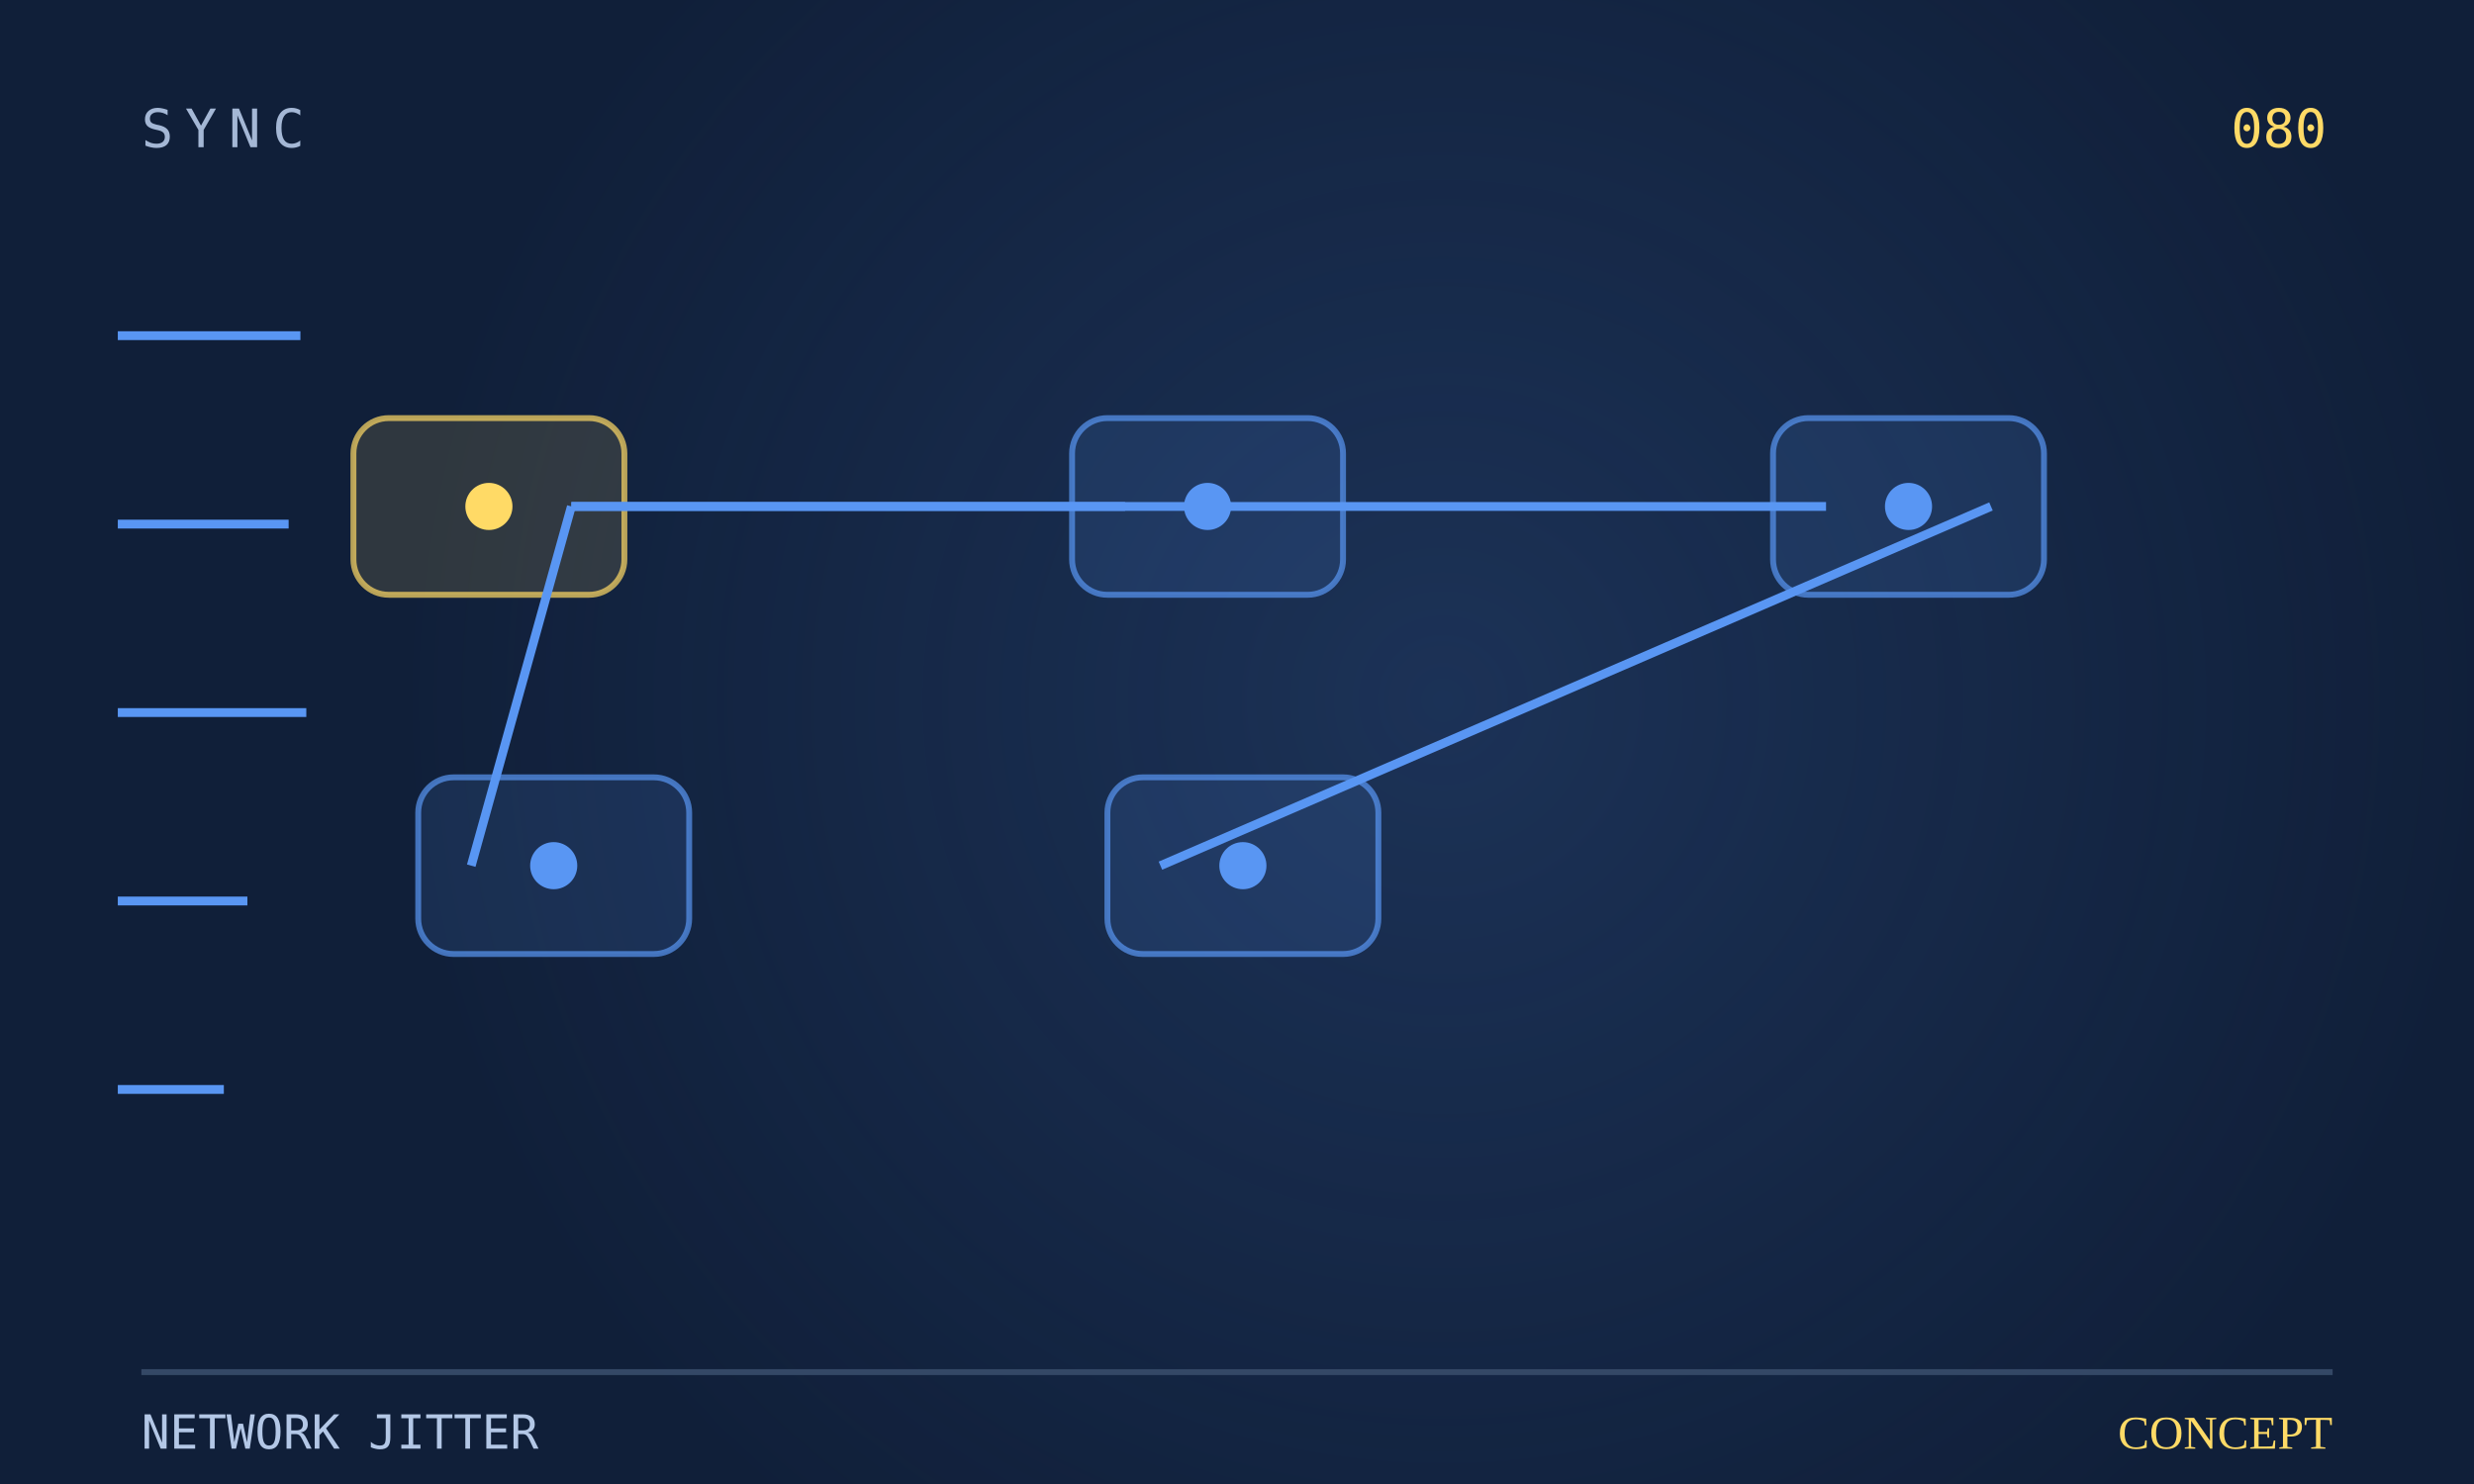
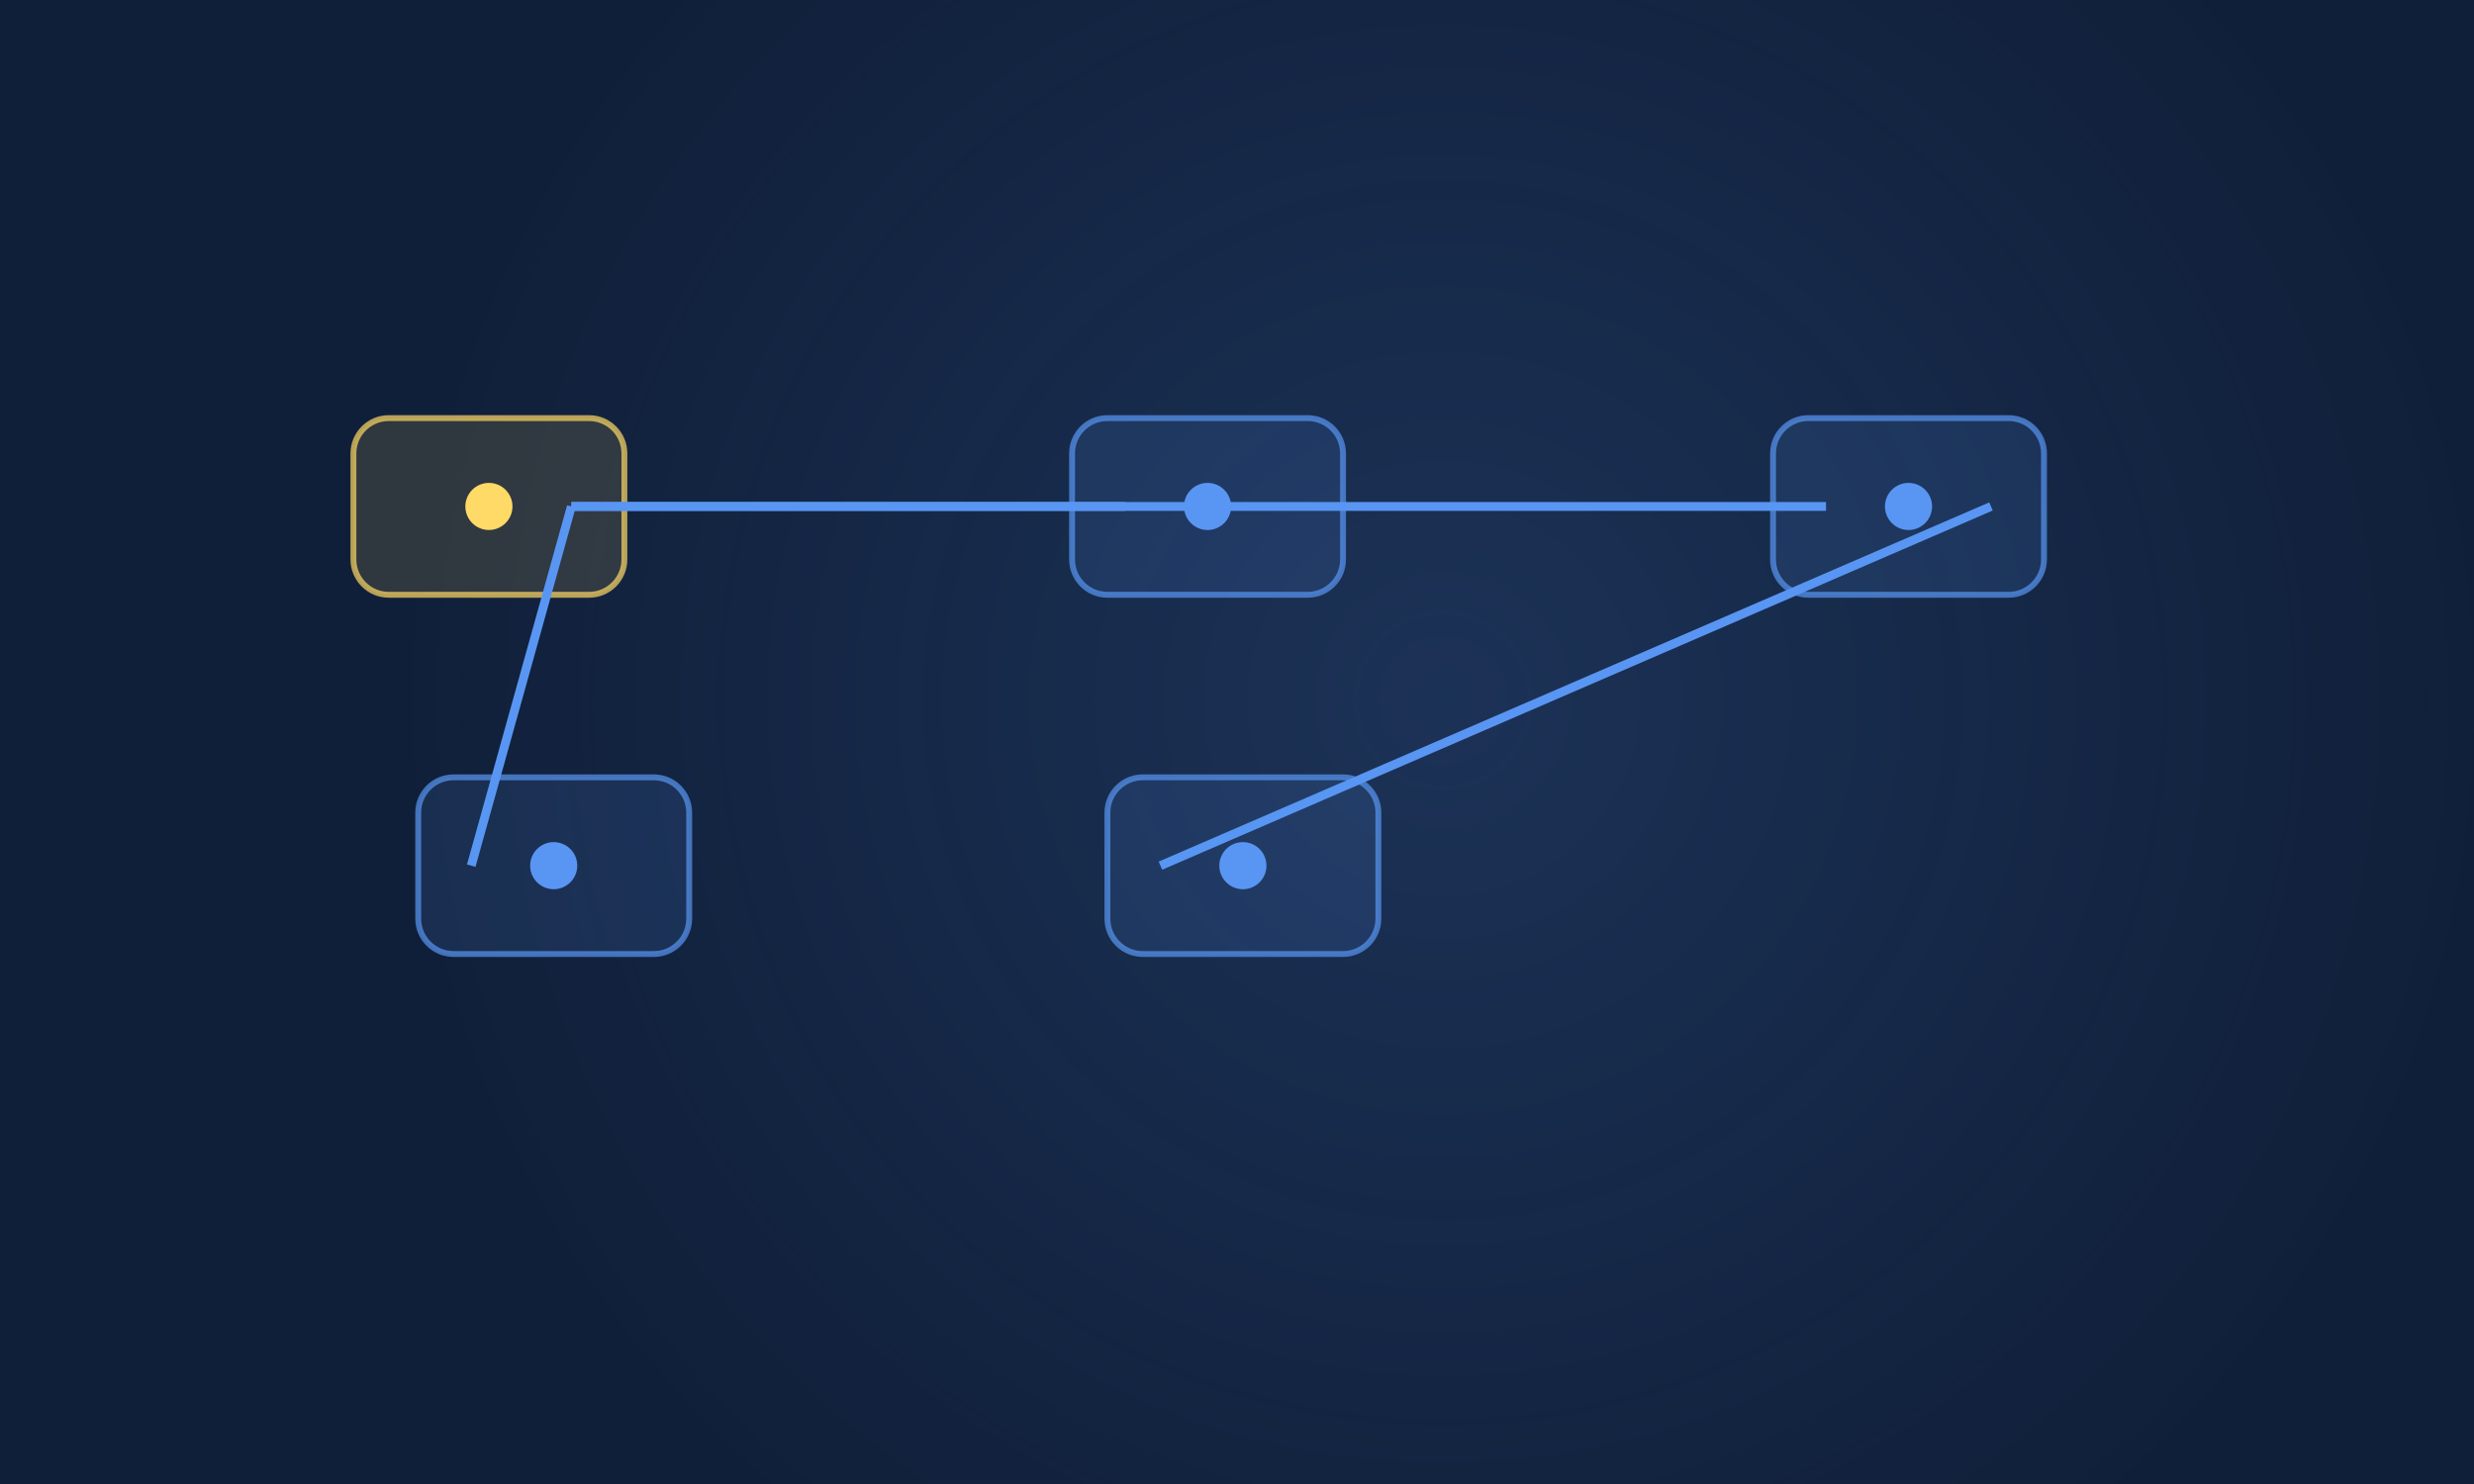
<svg xmlns="http://www.w3.org/2000/svg" class="article-cover" viewBox="0 0 420 252" role="img" aria-label="네트워크 지터 개념 도식">
  <defs>
    <radialGradient id="cover-network-jitter-glow">
      <stop stop-color="hsl(216 86% 65%)" stop-opacity=".16" />
      <stop offset="1" stop-color="hsl(216 86% 65%)" stop-opacity="0" />
    </radialGradient>
    <radialGradient id="cover-network-jitter-orb" cx="30%" cy="24%">
      <stop stop-color="#eafaff" />
      <stop offset=".42" stop-color="hsl(216 86% 65%)" />
      <stop offset="1" stop-color="#142c5b" />
    </radialGradient>
  </defs>
  <rect width="420" height="252" fill="#101f39" />
  <circle cx="245" cy="119" r="175" fill="url(#cover-network-jitter-glow)" />
-   <path d="M20 57L51 57" stroke="hsl(216 86% 65%)" stroke-width="1.5" fill="none" />
-   <path d="M20 89L49 89" stroke="hsl(216 86% 65%)" stroke-width="1.5" fill="none" />
-   <path d="M20 121L52 121" stroke="hsl(216 86% 65%)" stroke-width="1.5" fill="none" />
-   <path d="M20 153L42 153" stroke="hsl(216 86% 65%)" stroke-width="1.5" fill="none" />
-   <path d="M20 185L38 185" stroke="hsl(216 86% 65%)" stroke-width="1.5" fill="none" />
-   <text x="24" y="25" fill="#a4b7d5" font-family="monospace" font-size="9" letter-spacing="2">SYNC</text>
-   <text x="395" y="25" fill="#ffda66" text-anchor="end" font-family="monospace" font-size="9">080</text>
  <rect x="60" y="71" width="46" height="30" rx="6" fill="#ffda66" fill-opacity=".13" stroke="#ffda66" stroke-opacity=".7" />
  <circle cx="83" cy="86" r="4" fill="#ffda66" />
  <path d="M97 86L191 86" stroke="hsl(216 86% 65%)" stroke-width="1.5" fill="none" />
  <rect x="182" y="71" width="46" height="30" rx="6" fill="hsl(216 86% 65%)" fill-opacity=".13" stroke="hsl(216 86% 65%)" stroke-opacity=".7" />
  <circle cx="205" cy="86" r="4" fill="hsl(216 86% 65%)" />
  <path d="M97 86L310 86" stroke="hsl(216 86% 65%)" stroke-width="1.5" fill="none" />
  <rect x="301" y="71" width="46" height="30" rx="6" fill="hsl(216 86% 65%)" fill-opacity=".13" stroke="hsl(216 86% 65%)" stroke-opacity=".7" />
  <circle cx="324" cy="86" r="4" fill="hsl(216 86% 65%)" />
  <path d="M97 86L80 147" stroke="hsl(216 86% 65%)" stroke-width="1.5" fill="none" />
  <rect x="71" y="132" width="46" height="30" rx="6" fill="hsl(216 86% 65%)" fill-opacity=".13" stroke="hsl(216 86% 65%)" stroke-opacity=".7" />
  <circle cx="94" cy="147" r="4" fill="hsl(216 86% 65%)" />
  <path d="M338 86L197 147" stroke="hsl(216 86% 65%)" stroke-width="1.5" fill="none" />
  <rect x="188" y="132" width="46" height="30" rx="6" fill="hsl(216 86% 65%)" fill-opacity=".13" stroke="hsl(216 86% 65%)" stroke-opacity=".7" />
  <circle cx="211" cy="147" r="4" fill="hsl(216 86% 65%)" />
-   <path d="M24 233H396" stroke="#344866" />
-   <text x="24" y="246" fill="#b3c7e6" font-family="monospace" font-size="8">NETWORK JITTER</text>
-   <text x="396" y="246" text-anchor="end" fill="#ffda66" font-size="8">CONCEPT</text>
</svg>
